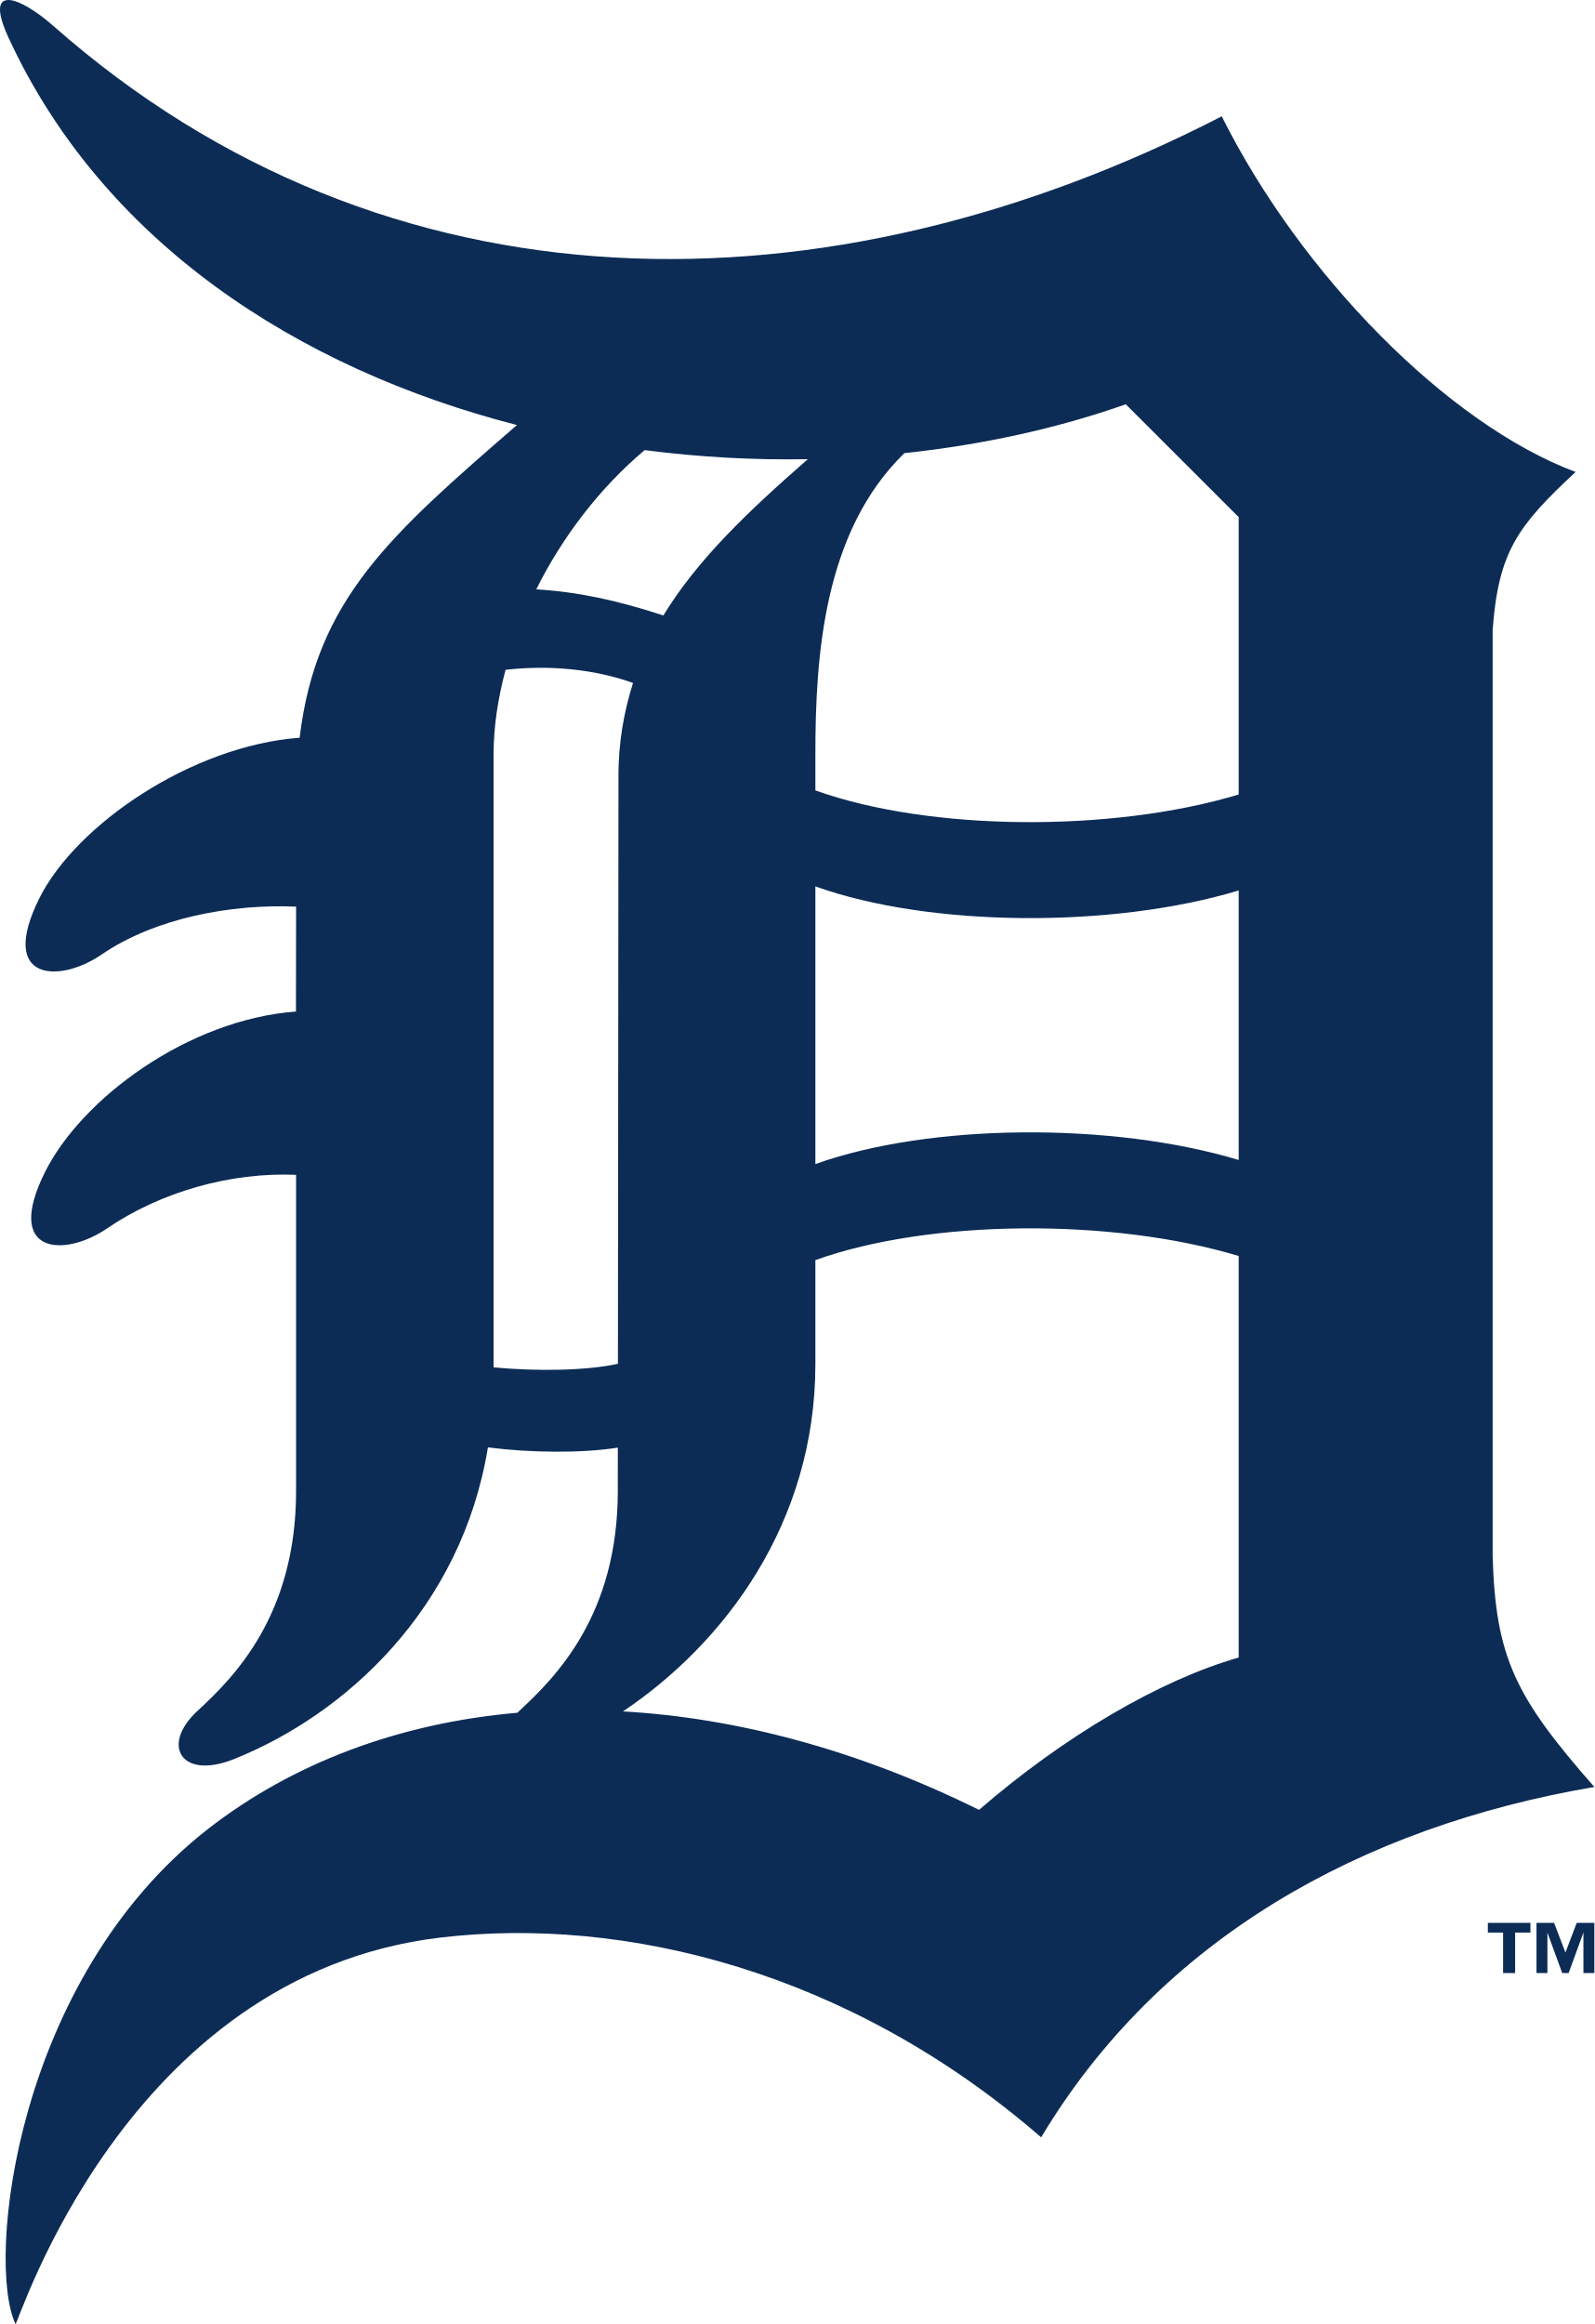
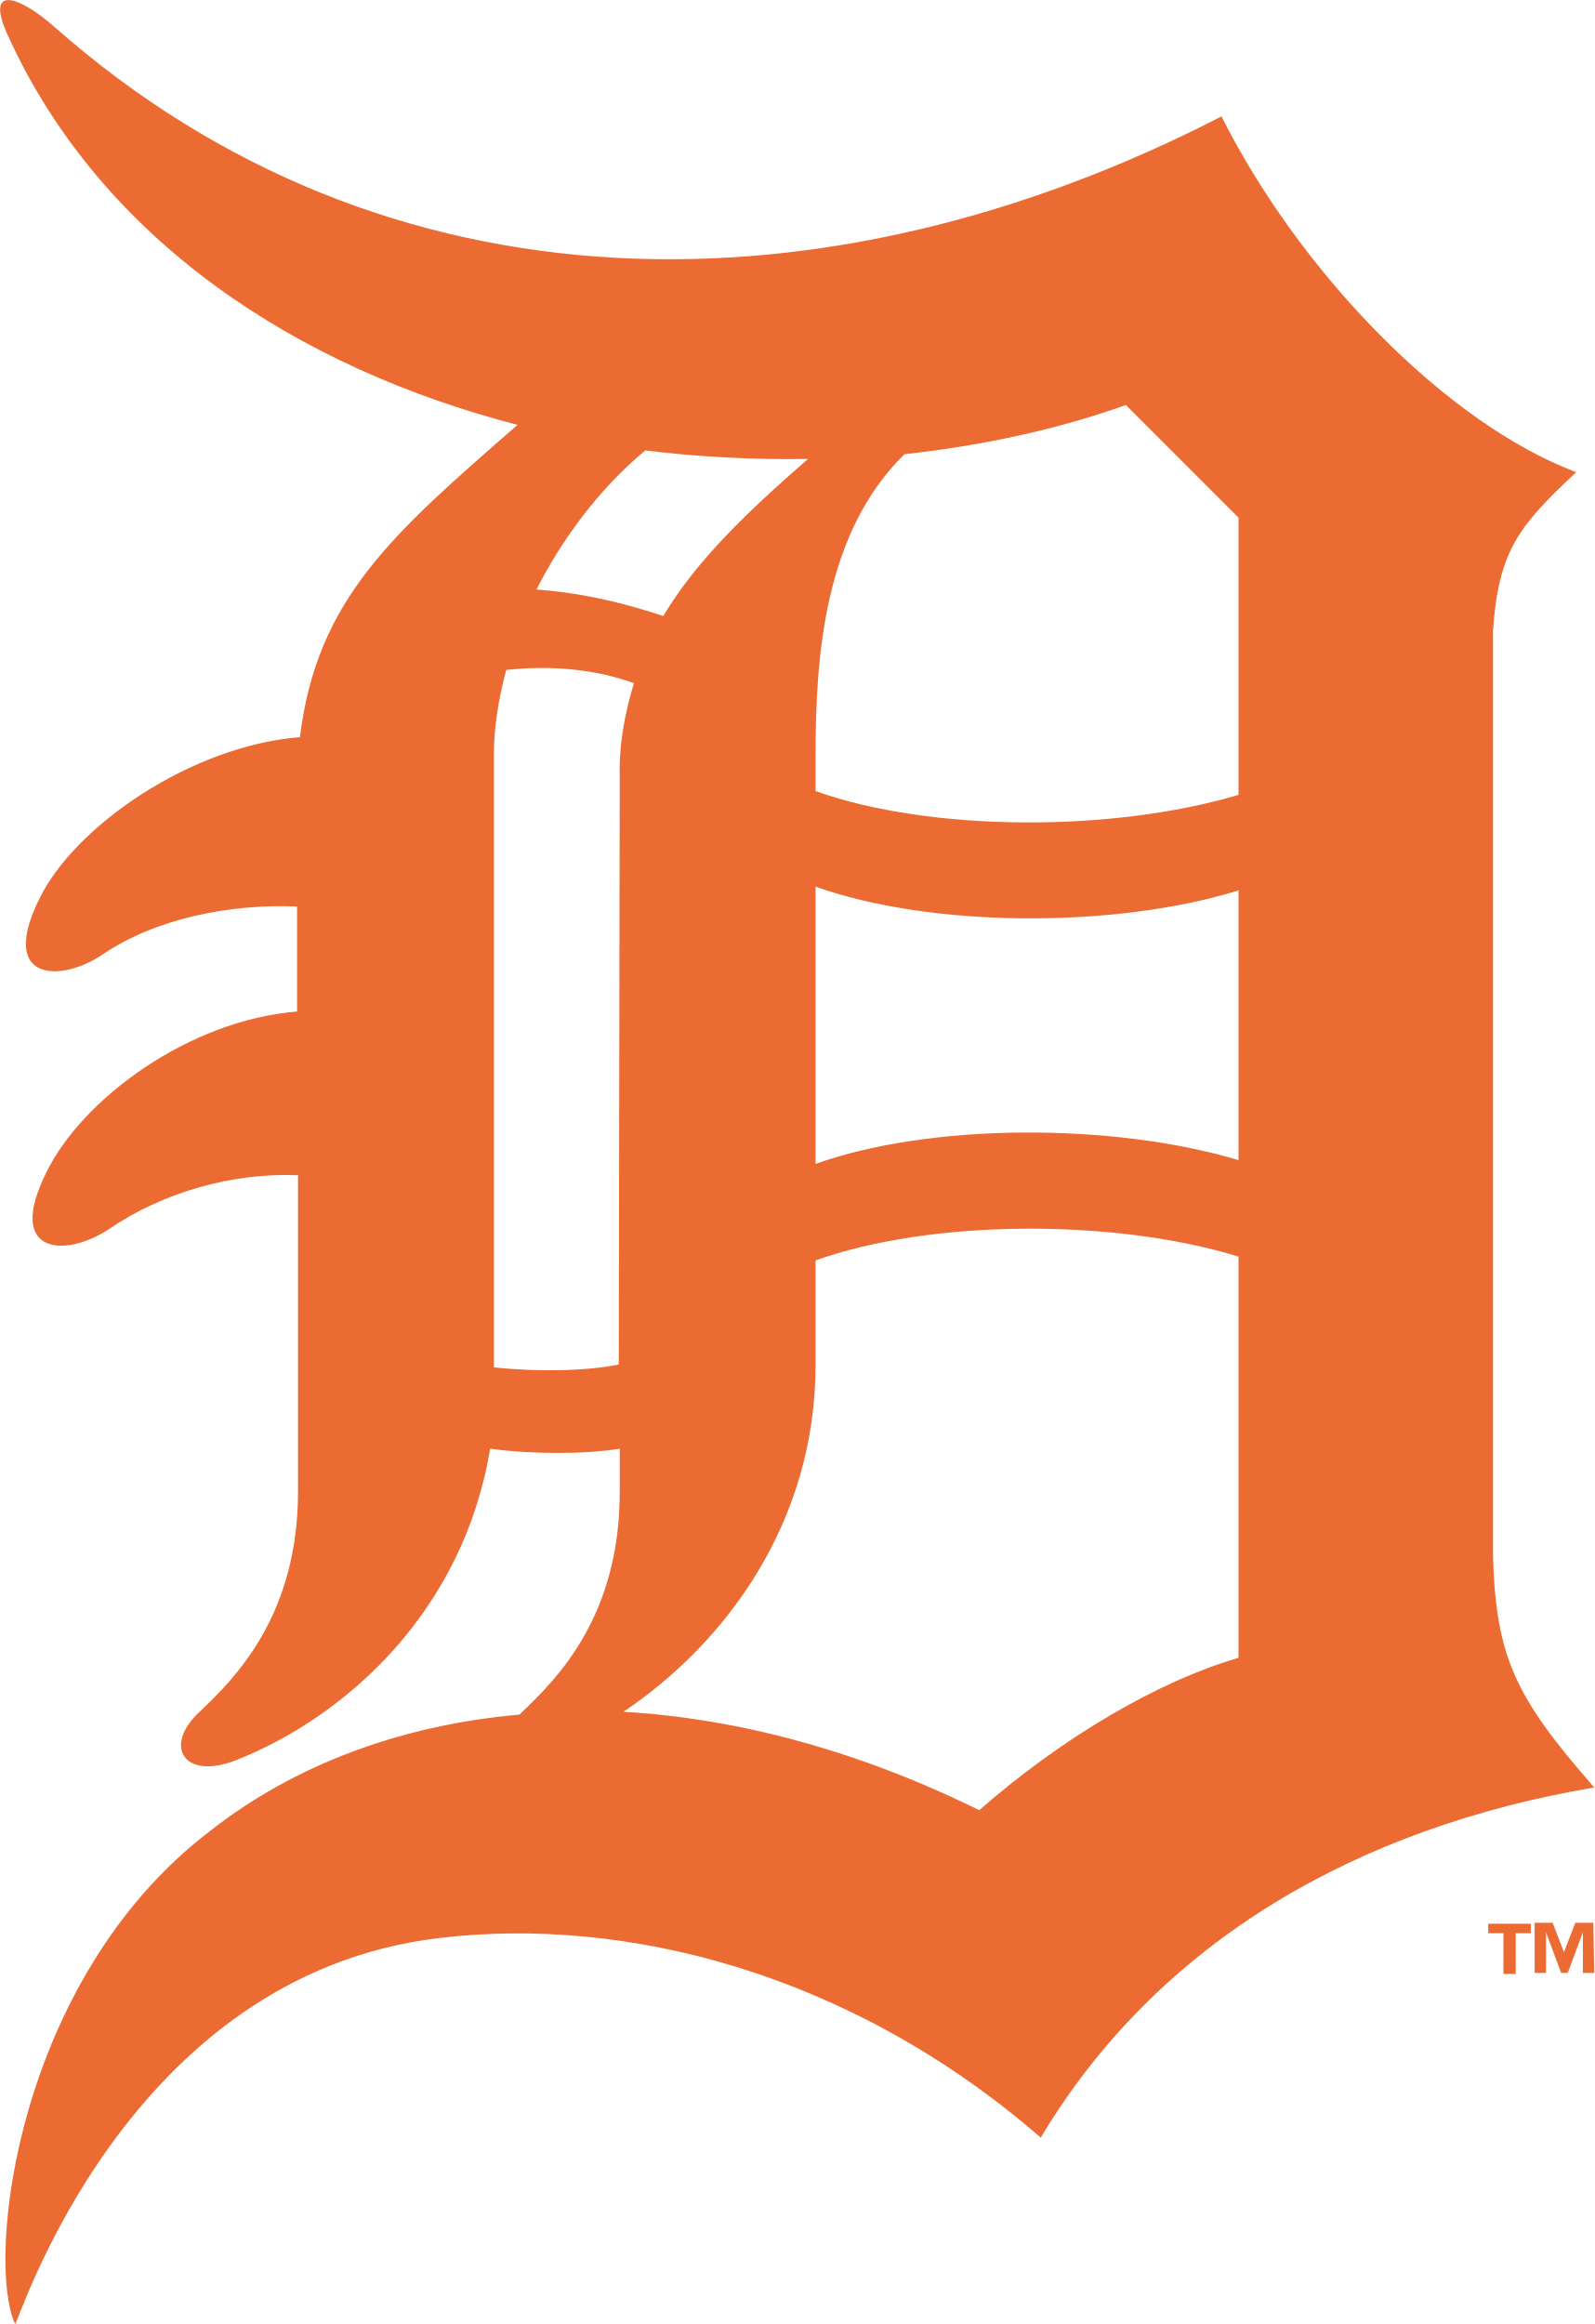
- <svg xmlns="http://www.w3.org/2000/svg" viewBox="0 0 168.527 245.623">
-   <path d="M157.776 164.44V66.592c.61-8.355 2.693-11.04 8.768-16.71-13.54-5.07-29.05-20.876-37.404-37.586C87.38 33.778 40.838 33.778 5.653 2.752 2.158-.332-1.8-1.896.883 3.942c9.932 21.587 30.562 35.02 53.76 40.982C41.293 56.5 33.423 63.32 31.673 77.97c-11.423.85-23.64 9.206-27.51 16.96-4.406 8.832 2.123 9.007 6.555 5.966 5.67-3.878 13.708-5.37 20.58-5.073l-.015 11.085c-11.414.852-22.654 9.205-26.523 16.96-4.408 8.83 2.12 9.003 6.55 5.968 5.674-3.88 13.116-5.968 19.987-5.67v33.412c0 13.127-6.56 19.686-10.447 23.27-3.866 3.58-1.735 7.316 3.888 5.068 11.793-4.72 24.046-15.906 26.837-32.942 4.512.58 9.924.63 13.732.024l-.004 4.58c0 13.127-6.564 19.686-10.44 23.27-.06.056-.1.114-.158.17-12.55 1.095-23.777 5.33-32.718 12.284-20.35 15.884-23.48 45.72-20.35 52.316.192.428 11.464-36.874 44.935-40.84 19.392-2.287 43.2 3.514 63.48 21.116 12.526-20.888 33.717-32.815 58.476-37.03-8.36-9.505-10.445-13.682-10.752-24.424M130.934 54.654V83.97c-13.387 4.036-32.7 3.89-44.746-.432v-3.82c0-10.38.87-23.532 9.408-31.825 8.153-.87 16.076-2.58 23.403-5.165l11.934 11.926zm-44.746 39.03c12.047 4.318 31.36 4.465 44.746.43V122.6c-13.387-4.037-32.7-3.89-44.746.43V93.686zm-.797-45.153c-6.288 5.49-11.662 10.592-15.273 16.52-4.782-1.586-9.17-2.524-13.435-2.76 2.757-5.54 6.703-10.715 11.456-14.718 5.734.744 11.515 1.06 17.253.96m-33.22 95.982V79.72c0-2.85.45-5.872 1.267-8.928 4.716-.536 9.44-.052 13.472 1.388-.95 3.034-1.557 6.28-1.537 9.968l-.057 61.993c-3.365.727-8.537.81-13.147.374m51.32 46.77c-12.955-6.404-25.72-9.726-37.637-10.407 10.7-7.192 20.335-19.872 20.335-36.72V133.18c12.047-4.325 31.36-4.47 44.746-.433v42.437c-8.356 2.383-18.495 8.347-27.445 16.1M168.527 208.53h-1.155v-4.28l-1.563 4.28h-.68l-1.564-4.28v4.28h-1.154v-5.302h1.862l1.197 3.135 1.192-3.135h1.866v5.303zm-6.757-4.278h-1.617v4.28h-1.272v-4.28h-1.61v-1.024h4.5v1.024z" fill="#0C2C56" />
+ <svg xmlns="http://www.w3.org/2000/svg" version="1.1" id="Layer_1" x="0px" y="0px" viewBox="0 0 168.5 245.6" style="enable-background:new 0 0 168.5 245.6;" xml:space="preserve">
+   <style type="text/css">
+ 	.st0{fill:#EC6B32;}
+ </style>
+   <path class="st0" d="M157.8,164.4V66.6c0.6-8.4,2.7-11,8.8-16.7C153,44.8,137.5,29,129.1,12.3C87.4,33.8,40.8,33.8,5.7,2.8  C2.2-0.3-1.8-1.9,0.9,3.9c9.9,21.6,30.6,35,53.8,41c-13.3,11.6-21.2,18.4-23,33C20.3,78.8,8,87.2,4.2,94.9c-4.4,8.8,2.1,9,6.6,6  c5.7-3.9,13.7-5.4,20.6-5.1l0,11.1c-11.4,0.9-22.7,9.2-26.5,17c-4.4,8.8,2.1,9,6.6,6c5.7-3.9,13.1-6,20-5.7v33.4  c0,13.1-6.6,19.7-10.4,23.3c-3.9,3.6-1.7,7.3,3.9,5.1c11.8-4.7,24-15.9,26.8-32.9c4.5,0.6,9.9,0.6,13.7,0l0,4.6  c0,13.1-6.6,19.7-10.4,23.3c-0.1,0.1-0.1,0.1-0.2,0.2c-12.5,1.1-23.8,5.3-32.7,12.3C1.6,209.2-1.5,239,1.6,245.6  c0.2,0.4,11.5-36.9,44.9-40.8c19.4-2.3,43.2,3.5,63.5,21.1c12.5-20.9,33.7-32.8,58.5-37C160.2,179.4,158.1,175.2,157.8,164.4   M130.9,54.7V84c-13.4,4-32.7,3.9-44.7-0.4v-3.8c0-10.4,0.9-23.5,9.4-31.8c8.2-0.9,16.1-2.6,23.4-5.2L130.9,54.7L130.9,54.7z   M86.2,93.7c12,4.3,31.4,4.5,44.7,0.4v28.5c-13.4-4-32.7-3.9-44.7,0.4V93.7L86.2,93.7z M85.4,48.5C79.1,54,73.7,59.1,70.1,65.1  c-4.8-1.6-9.2-2.5-13.4-2.8c2.8-5.5,6.7-10.7,11.5-14.7C73.9,48.3,79.7,48.6,85.4,48.5 M52.2,144.5V79.7c0-2.8,0.5-5.9,1.3-8.9  c4.7-0.5,9.4-0.1,13.5,1.4c-0.9,3-1.6,6.3-1.5,10l-0.1,62C62,144.9,56.8,145,52.2,144.5 M103.5,191.3c-13-6.4-25.7-9.7-37.6-10.4  c10.7-7.2,20.3-19.9,20.3-36.7v-11c12-4.3,31.4-4.5,44.7-0.4v42.4C122.6,177.6,112.4,183.5,103.5,191.3 M168.5,208.5h-1.2v-4.3  l-1.6,4.3h-0.7l-1.6-4.3v4.3h-1.2v-5.3h1.9l1.2,3.1l1.2-3.1h1.9L168.5,208.5L168.5,208.5z M161.8,204.3h-1.6v4.3h-1.3v-4.3h-1.6v-1  h4.5L161.8,204.3L161.8,204.3z" />
</svg>
